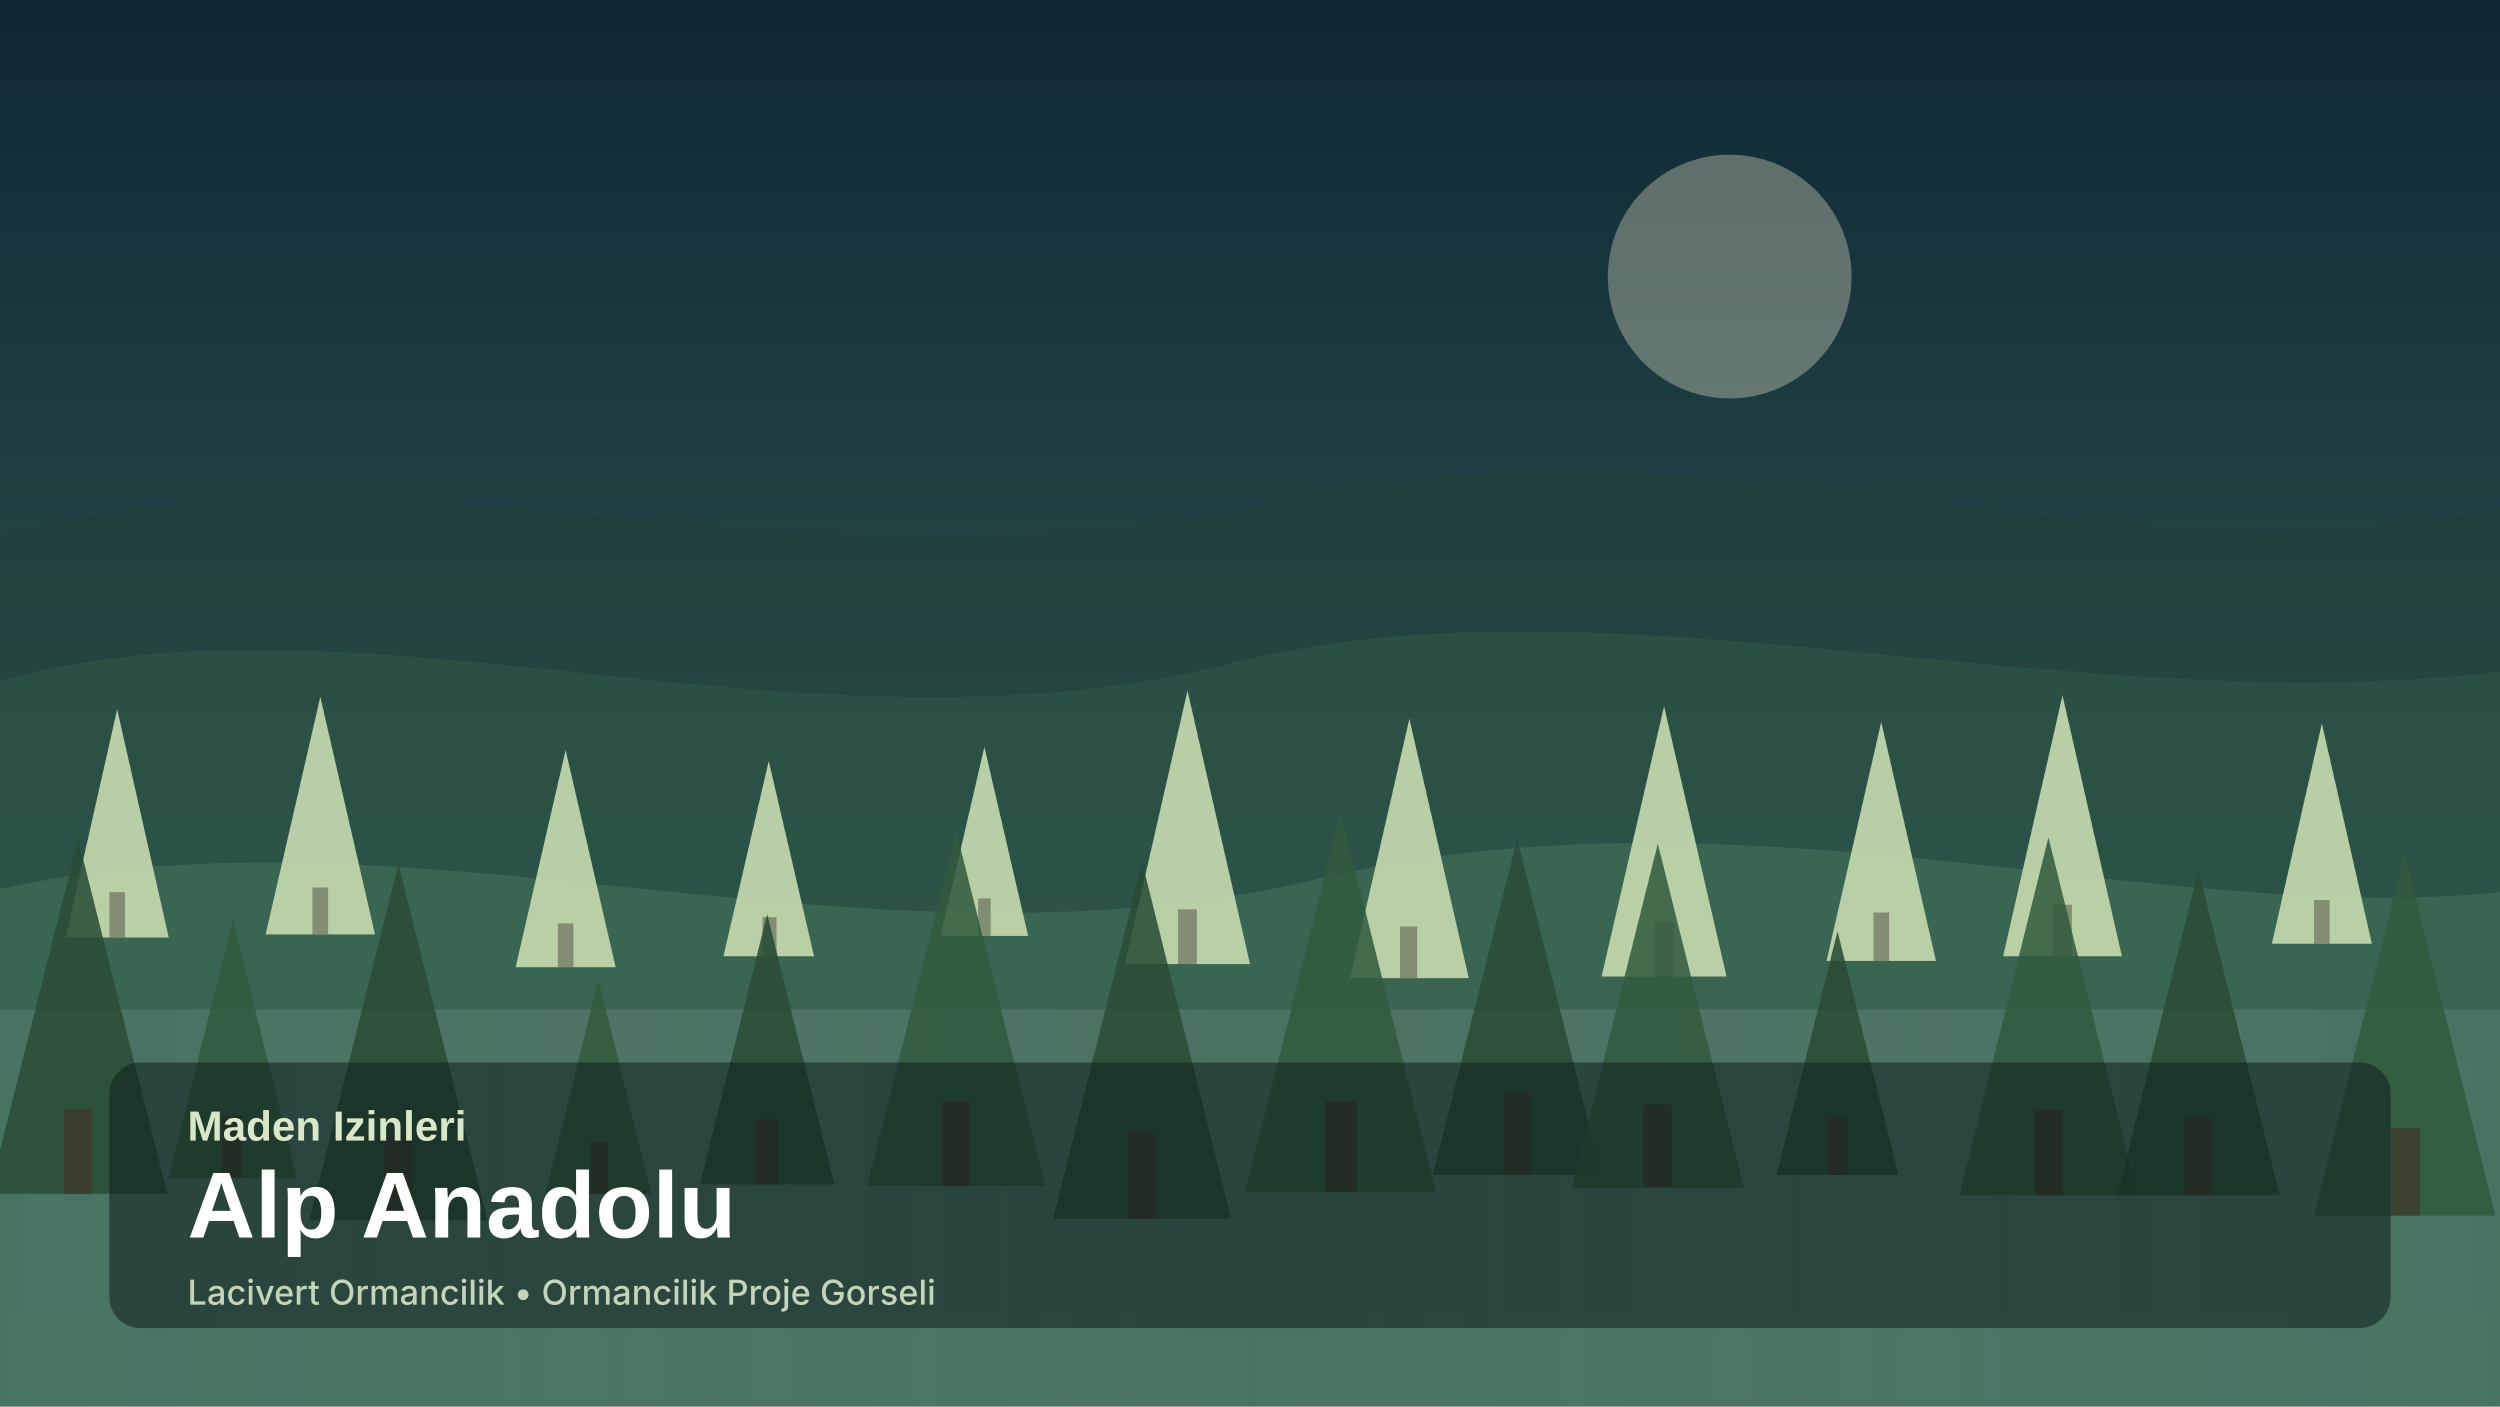
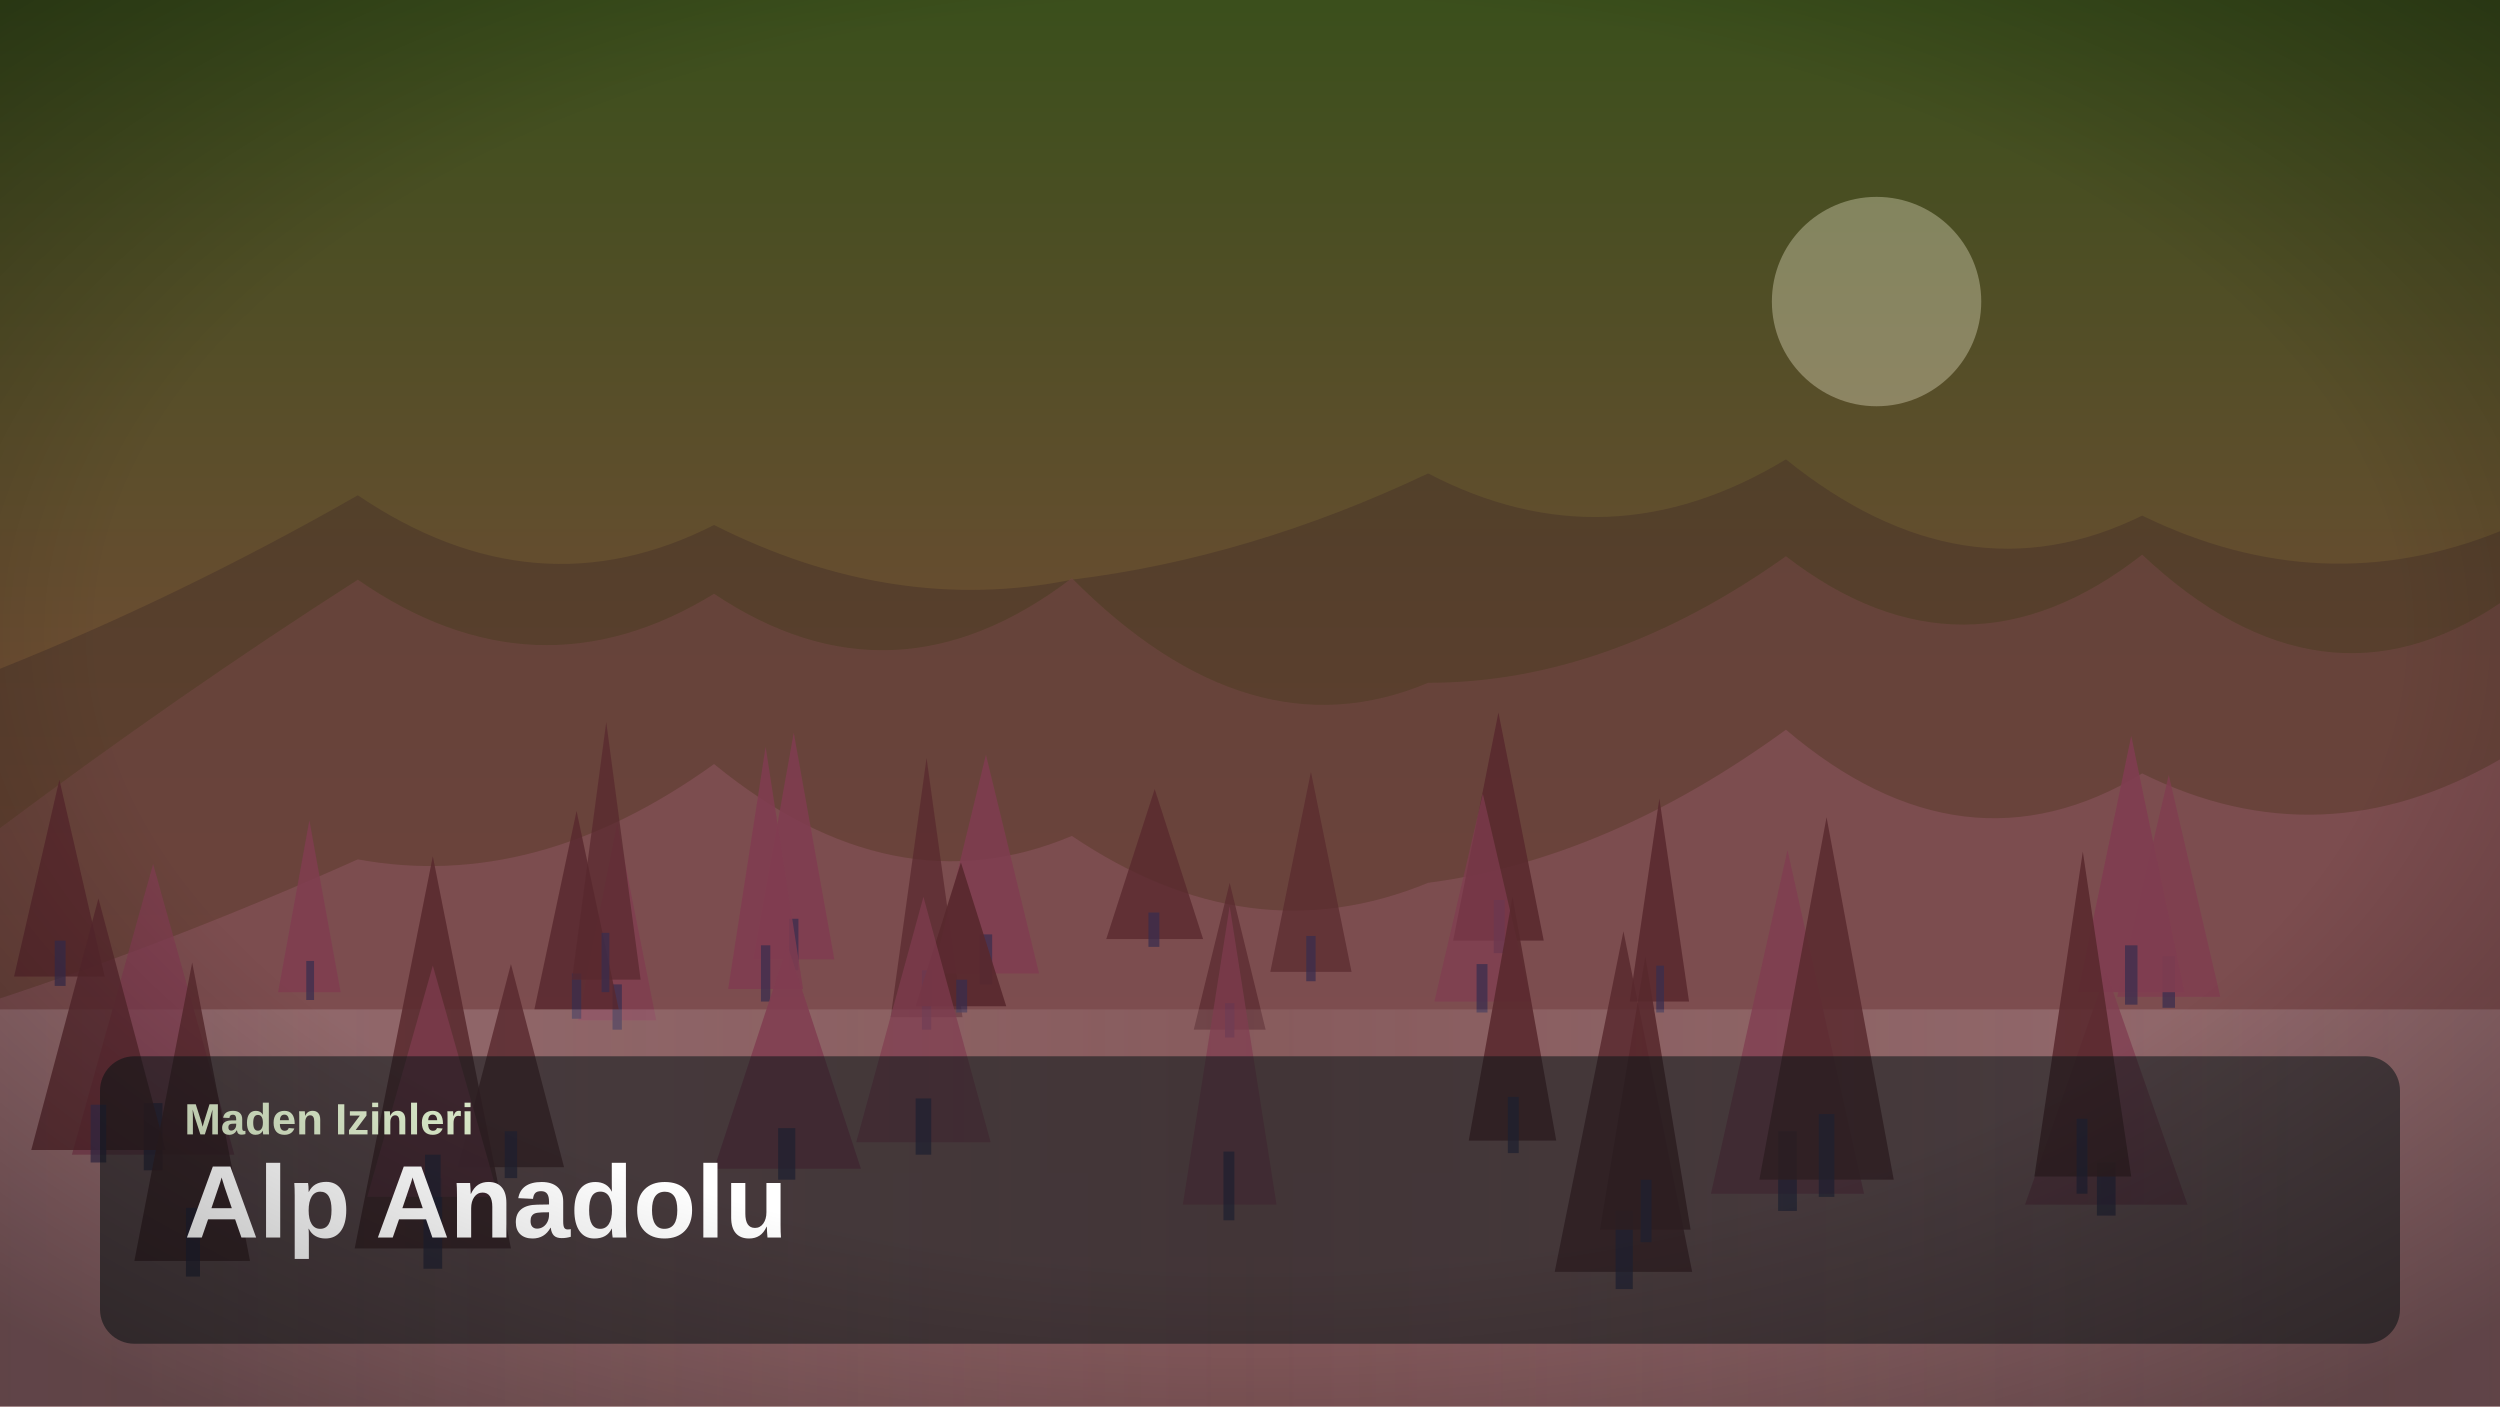
<svg xmlns="http://www.w3.org/2000/svg" viewBox="0 0 1600 900" role="img" aria-label="Alp Anadolu">
  <defs>
    <linearGradient id="bg" x1="0" y1="0" x2="0" y2="1">
-       <stop offset="0%" stop-color="#0f2734" />
-       <stop offset="100%" stop-color="#3f6f5d" />
+       <stop offset="0%" stop-color="hsl(83 47% 21%)" />
+       <stop offset="100%" stop-color="hsl(1 37% 46%)" />
    </linearGradient>
    <linearGradient id="fog" x1="0" y1="0" x2="1" y2="0">
-       <stop offset="0%" stop-color="#7ea49b" stop-opacity="0.20" />
+       <stop offset="0%" stop-color="hsl(323 20% 84%)" stop-opacity="0.22" />
      <stop offset="50%" stop-color="#ffffff" stop-opacity="0.08" />
-       <stop offset="100%" stop-color="#7ea49b" stop-opacity="0.20" />
+       <stop offset="100%" stop-color="hsl(323 20% 84%)" stop-opacity="0.22" />
    </linearGradient>
+     <radialGradient id="vignette" cx="50%" cy="45%" r="70%">
+       <stop offset="65%" stop-color="rgba(0,0,0,0)" />
+       <stop offset="100%" stop-color="rgba(0,0,0,0.35)" />
+     </radialGradient>
  </defs>
  <rect width="1600" height="900" fill="url(#bg)" />
-   <circle cx="1107" cy="177" r="78" fill="#f5f0d6" opacity="0.33" />
-   <path d="M0,343 C260,273 520,388 810,323 C1110,255 1340,381 1600,325 L1600,900 L0,900 Z" fill="#203f36" opacity="0.46" />
-   <path d="M0,436 C230,370 520,494 790,424 C1030,364 1320,462 1600,430 L1600,900 L0,900 Z" fill="#2f5848" opacity="0.58" />
-   <path d="M0,569 C270,509 560,633 850,561 C1120,499 1380,593 1600,571 L1600,900 L0,900 Z" fill="#3f6c57" opacity="0.72" />
-   <g opacity="0.9">
-     <polygon points="75,454 42,600 108,600" fill="#c7dcb0" opacity="0,45" />
-     <rect x="70" y="571" width="10" height="29" fill="#41362a" opacity="0.45" />
-     <polygon points="205,446 170,598 240,598" fill="#c7dcb0" opacity="0,43" />
-     <rect x="200" y="568" width="10" height="30" fill="#41362a" opacity="0.45" />
-     <polygon points="362,480 330,619 394,619" fill="#c7dcb0" opacity="0,40" />
-     <rect x="357" y="591" width="10" height="28" fill="#41362a" opacity="0.45" />
-     <polygon points="492,487 463,612 521,612" fill="#c7dcb0" opacity="0,51" />
-     <rect x="488" y="587" width="9" height="25" fill="#41362a" opacity="0.45" />
-     <polygon points="630,478 602,599 658,599" fill="#c7dcb0" opacity="0,34" />
-     <rect x="626" y="575" width="8" height="24" fill="#41362a" opacity="0.45" />
-     <polygon points="760,442 720,617 800,617" fill="#c7dcb0" opacity="0,39" />
-     <rect x="754" y="582" width="12" height="35" fill="#41362a" opacity="0.45" />
-     <polygon points="902,460 864,626 940,626" fill="#c7dcb0" opacity="0,48" />
-     <rect x="896" y="593" width="11" height="33" fill="#41362a" opacity="0.45" />
-     <polygon points="1065,452 1025,625 1105,625" fill="#c7dcb0" opacity="0,42" />
-     <rect x="1059" y="590" width="12" height="35" fill="#41362a" opacity="0.45" />
-     <polygon points="1204,462 1169,615 1239,615" fill="#c7dcb0" opacity="0,38" />
-     <rect x="1199" y="584" width="10" height="31" fill="#41362a" opacity="0.45" />
-     <polygon points="1320,445 1282,612 1358,612" fill="#c7dcb0" opacity="0,42" />
-     <rect x="1314" y="579" width="12" height="33" fill="#41362a" opacity="0.45" />
-     <polygon points="1486,463 1454,604 1518,604" fill="#c7dcb0" opacity="0,37" />
-     <rect x="1481" y="576" width="10" height="28" fill="#41362a" opacity="0.45" />
+   <circle cx="1201" cy="193" r="67" fill="#f4efd4" opacity="0.34" />
+   <path d="M0 428 Q115 382 229 317 Q343 394 457 336 Q572 394 686 371 Q800 357 914 303 Q1029 363 1143 294 Q1257 386 1371 330 Q1486 386 1600 340 L1600 900 L0 900 Z" fill="hsl(18 28% 21%)" opacity="0.48" />
+   <path d="M0 530 Q115 444 229 371 Q343 450 457 380 Q572 457 686 370 Q800 485 914 437 Q1029 437 1143 356 Q1257 444 1371 355 Q1486 463 1600 386 L1600 900 L0 900 Z" fill="hsl(5 26% 35%)" opacity="0.62" />
+   <path d="M0 639 Q115 601 229 550 Q343 571 457 489 Q572 583 686 535 Q800 612 914 565 Q1029 550 1143 467 Q1257 564 1371 495 Q1486 552 1600 486 L1600 900 L0 900 Z" fill="hsl(353 24% 41%)" opacity="0.78" />
+   <g>
+     <polygon points="38,499 9,625 67,625" fill="hsl(353 38% 25%)" opacity="0.86" />
+     <rect x="35" y="602" width="7" height="29" fill="hsl(261 26% 24%)" opacity="0.72" />
+     <polygon points="1062,511 1043,641 1081,641" fill="hsl(353 38% 25%)" opacity="0.85" />
+     <rect x="1060" y="618" width="5" height="30" fill="hsl(261 26% 24%)" opacity="0.72" />
+     <polygon points="395,527 370,653 420,653" fill="hsl(343 36% 37%)" opacity="0.78" />
+     <rect x="392" y="630" width="6" height="29" fill="hsl(261 26% 24%)" opacity="0.72" />
+     <polygon points="1388,496 1355,638 1421,638" fill="hsl(343 36% 37%)" opacity="0.78" />
+     <rect x="1384" y="612" width="8" height="33" fill="hsl(261 26% 24%)" opacity="0.72" />
+     <polygon points="593,485 570,651 616,651" fill="hsl(353 38% 25%)" opacity="0.71" />
+     <rect x="590" y="621" width="6" height="38" fill="hsl(261 26% 24%)" opacity="0.72" />
+     <polygon points="508,469 482,614 534,614" fill="hsl(343 36% 37%)" opacity="0.85" />
+     <rect x="505" y="588" width="6" height="33" fill="hsl(261 26% 24%)" opacity="0.72" />
+     <polygon points="631,483 597,623 665,623" fill="hsl(343 36% 37%)" opacity="0.83" />
+     <rect x="627" y="598" width="8" height="32" fill="hsl(261 26% 24%)" opacity="0.72" />
+     <polygon points="787,565 764,659 810,659" fill="hsl(353 38% 25%)" opacity="0.70" />
+     <rect x="784" y="642" width="6" height="22" fill="hsl(261 26% 24%)" opacity="0.72" />
+     <polygon points="490,478 466,633 514,633" fill="hsl(343 36% 37%)" opacity="0.85" />
+     <rect x="487" y="605" width="6" height="36" fill="hsl(261 26% 24%)" opacity="0.72" />
+     <polygon points="959,456 930,602 988,602" fill="hsl(353 38% 25%)" opacity="0.87" />
+     <rect x="956" y="576" width="7" height="34" fill="hsl(261 26% 24%)" opacity="0.72" />
+     <polygon points="839,494 813,622 865,622" fill="hsl(353 38% 25%)" opacity="0.69" />
+     <rect x="836" y="599" width="6" height="29" fill="hsl(261 26% 24%)" opacity="0.72" />
+     <polygon points="615,552 586,644 644,644" fill="hsl(353 38% 25%)" opacity="0.91" />
+     <rect x="612" y="627" width="7" height="21" fill="hsl(261 26% 24%)" opacity="0.72" />
+     <polygon points="198,525 178,635 218,635" fill="hsl(343 36% 37%)" opacity="0.84" />
+     <rect x="196" y="615" width="5" height="25" fill="hsl(261 26% 24%)" opacity="0.72" />
+     <polygon points="1364,471 1330,635 1398,635" fill="hsl(343 36% 37%)" opacity="0.91" />
+     <rect x="1360" y="605" width="8" height="38" fill="hsl(261 26% 24%)" opacity="0.72" />
+     <polygon points="369,519 342,646 396,646" fill="hsl(353 38% 25%)" opacity="0.81" />
+     <rect x="366" y="623" width="6" height="29" fill="hsl(261 26% 24%)" opacity="0.72" />
+     <polygon points="388,462 366,627 410,627" fill="hsl(353 38% 25%)" opacity="0.71" />
+     <rect x="385" y="597" width="5" height="38" fill="hsl(261 26% 24%)" opacity="0.72" />
+     <polygon points="949,508 918,641 980,641" fill="hsl(343 36% 37%)" opacity="0.70" />
+     <rect x="945" y="617" width="7" height="31" fill="hsl(261 26% 24%)" opacity="0.72" />
+     <polygon points="739,505 708,601 770,601" fill="hsl(353 38% 25%)" opacity="0.76" />
+     <rect x="735" y="584" width="7" height="22" fill="hsl(261 26% 24%)" opacity="0.72" />
  </g>
  <rect y="646" width="1600" height="254" fill="url(#fog)" />
  <g>
-     <polygon points="50,537 -7,764 107,764" fill="#284b34" opacity="0.86" />
-     <rect x="41" y="710" width="18" height="54" fill="#41362a" opacity="0.72" />
-     <polygon points="149,588 108,754 190,754" fill="#315a3e" opacity="0.86" />
-     <rect x="142" y="714" width="13" height="40" fill="#41362a" opacity="0.72" />
-     <polygon points="255,553 198,781 312,781" fill="#284b34" opacity="0.86" />
-     <rect x="246" y="726" width="18" height="55" fill="#41362a" opacity="0.72" />
-     <polygon points="383,627 349,764 417,764" fill="#315a3e" opacity="0.86" />
-     <rect x="378" y="731" width="11" height="33" fill="#41362a" opacity="0.72" />
-     <polygon points="491,585 448,758 534,758" fill="#284b34" opacity="0.86" />
-     <rect x="484" y="716" width="14" height="42" fill="#41362a" opacity="0.72" />
-     <polygon points="612,532 555,759 669,759" fill="#315a3e" opacity="0.86" />
-     <rect x="603" y="705" width="18" height="54" fill="#41362a" opacity="0.72" />
-     <polygon points="731,552 674,780 788,780" fill="#284b34" opacity="0.86" />
-     <rect x="722" y="725" width="18" height="55" fill="#41362a" opacity="0.72" />
-     <polygon points="858,520 797,763 919,763" fill="#315a3e" opacity="0.86" />
-     <rect x="848" y="705" width="20" height="58" fill="#41362a" opacity="0.72" />
-     <polygon points="971,537 917,752 1025,752" fill="#284b34" opacity="0.86" />
-     <rect x="962" y="700" width="17" height="52" fill="#41362a" opacity="0.72" />
-     <polygon points="1061,540 1006,760 1116,760" fill="#315a3e" opacity="0.86" />
-     <rect x="1052" y="707" width="18" height="53" fill="#41362a" opacity="0.72" />
-     <polygon points="1176,596 1137,752 1215,752" fill="#284b34" opacity="0.86" />
-     <rect x="1170" y="715" width="12" height="37" fill="#41362a" opacity="0.72" />
-     <polygon points="1311,536 1254,765 1368,765" fill="#315a3e" opacity="0.86" />
-     <rect x="1302" y="710" width="18" height="55" fill="#41362a" opacity="0.72" />
-     <polygon points="1407,557 1355,765 1459,765" fill="#284b34" opacity="0.86" />
-     <rect x="1398" y="715" width="17" height="50" fill="#41362a" opacity="0.72" />
-     <polygon points="1539,546 1481,778 1597,778" fill="#315a3e" opacity="0.86" />
-     <rect x="1530" y="722" width="19" height="56" fill="#41362a" opacity="0.72" />
+     <polygon points="327,617 293,747 361,747" fill="hsl(353 38% 25%)" opacity="0.80" />
+     <rect x="323" y="724" width="8" height="30" fill="hsl(261 26% 24%)" opacity="0.72" />
+     <polygon points="968,574 940,730 996,730" fill="hsl(353 38% 25%)" opacity="0.87" />
+     <rect x="965" y="702" width="7" height="36" fill="hsl(261 26% 24%)" opacity="0.72" />
+     <polygon points="1039,596 995,814 1083,814" fill="hsl(353 38% 25%)" opacity="0.82" />
+     <rect x="1034" y="775" width="11" height="50" fill="hsl(261 26% 24%)" opacity="0.72" />
+     <polygon points="98,553 46,739 150,739" fill="hsl(343 36% 37%)" opacity="0.76" />
+     <rect x="92" y="706" width="12" height="43" fill="hsl(261 26% 24%)" opacity="0.72" />
+     <polygon points="277,548 227,799 327,799" fill="hsl(353 38% 25%)" opacity="0.84" />
+     <rect x="271" y="754" width="12" height="58" fill="hsl(261 26% 24%)" opacity="0.72" />
+     <polygon points="504,605 457,748 551,748" fill="hsl(343 36% 37%)" opacity="0.85" />
+     <rect x="498" y="722" width="11" height="33" fill="hsl(261 26% 24%)" opacity="0.72" />
+     <polygon points="63,575 20,736 106,736" fill="hsl(353 38% 25%)" opacity="0.81" />
+     <rect x="58" y="707" width="10" height="37" fill="hsl(261 26% 24%)" opacity="0.72" />
+     <polygon points="277,618 235,766 319,766" fill="hsl(343 36% 37%)" opacity="0.70" />
+     <rect x="272" y="739" width="10" height="34" fill="hsl(261 26% 24%)" opacity="0.72" />
+     <polygon points="1053,612 1024,787 1082,787" fill="hsl(353 38% 25%)" opacity="0.89" />
+     <rect x="1050" y="755" width="7" height="40" fill="hsl(261 26% 24%)" opacity="0.72" />
+     <polygon points="1144,544 1095,764 1193,764" fill="hsl(343 36% 37%)" opacity="0.76" />
+     <rect x="1138" y="724" width="12" height="51" fill="hsl(261 26% 24%)" opacity="0.72" />
+     <polygon points="1348,622 1296,771 1400,771" fill="hsl(343 36% 37%)" opacity="0.76" />
+     <rect x="1342" y="744" width="12" height="34" fill="hsl(261 26% 24%)" opacity="0.72" />
+     <polygon points="787,580 757,771 817,771" fill="hsl(343 36% 37%)" opacity="0.69" />
+     <rect x="783" y="737" width="7" height="44" fill="hsl(261 26% 24%)" opacity="0.72" />
+     <polygon points="1169,523 1126,755 1212,755" fill="hsl(353 38% 25%)" opacity="0.82" />
+     <rect x="1164" y="713" width="10" height="53" fill="hsl(261 26% 24%)" opacity="0.72" />
+     <polygon points="123,616 86,807 160,807" fill="hsl(353 38% 25%)" opacity="0.82" />
+     <rect x="119" y="773" width="9" height="44" fill="hsl(261 26% 24%)" opacity="0.72" />
+     <polygon points="591,574 548,731 634,731" fill="hsl(343 36% 37%)" opacity="0.70" />
+     <rect x="586" y="703" width="10" height="36" fill="hsl(261 26% 24%)" opacity="0.72" />
+     <polygon points="1333,545 1302,753 1364,753" fill="hsl(353 38% 25%)" opacity="0.87" />
+     <rect x="1329" y="716" width="7" height="48" fill="hsl(261 26% 24%)" opacity="0.72" />
  </g>
-   <rect x="70" y="680" width="1460" height="170" rx="20" fill="#0b1a1a" opacity="0.52" />
-   <text x="120" y="730" fill="#d9e8c8" font-family="Poppins, Arial, sans-serif" font-size="27" font-weight="700">Maden Izinleri</text>
-   <text x="120" y="792" fill="#ffffff" font-family="Poppins, Arial, sans-serif" font-size="60" font-weight="800">Alp Anadolu</text>
-   <text x="120" y="835" fill="#c3d4b9" font-family="Inter, Arial, sans-serif" font-size="22" font-weight="500">Lacivert Ormancilik • Ormancilik Proje Gorseli</text>
+   <rect x="64" y="676" width="1472" height="184" rx="22" fill="#081517" opacity="0.54" />
+   <text x="118" y="726" fill="#d9e8c8" font-family="Poppins, Arial, sans-serif" font-size="28" font-weight="700">Maden Izinleri</text>
+   <text x="118" y="792" fill="#ffffff" font-family="Poppins, Arial, sans-serif" font-size="66.0" font-weight="800">Alp Anadolu</text>
+   <rect width="1600" height="900" fill="url(#vignette)" />
</svg>
